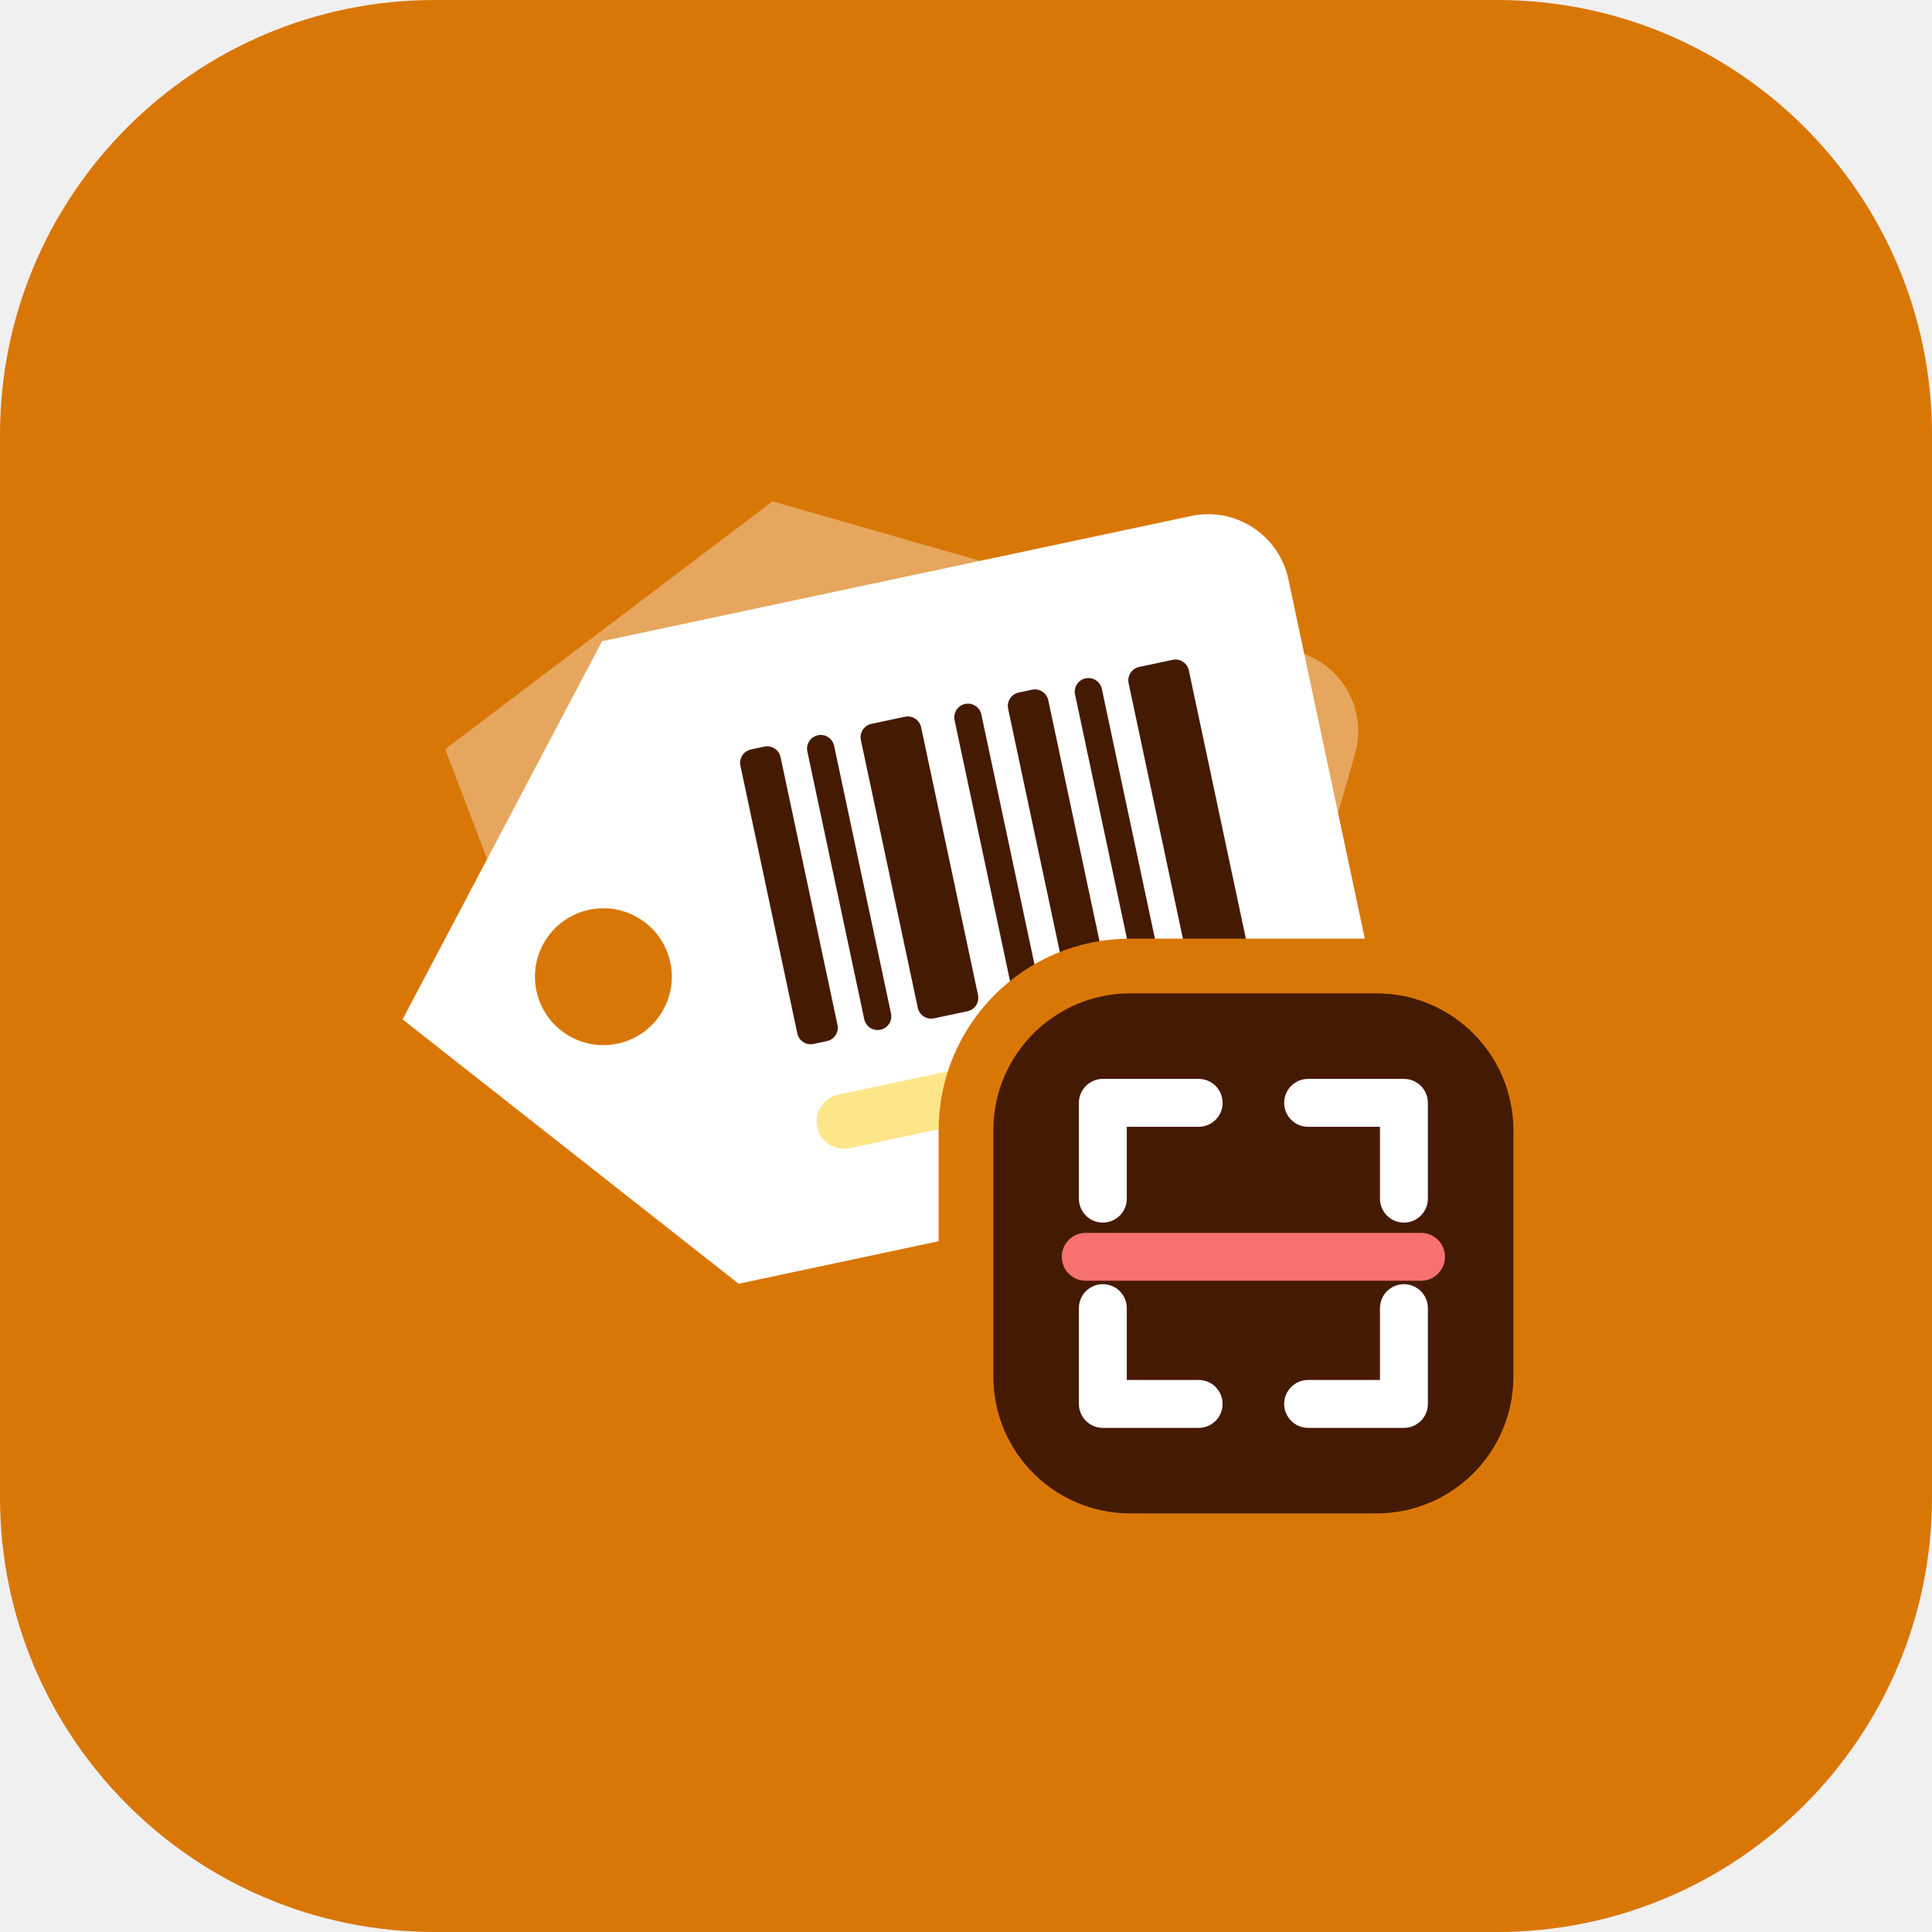
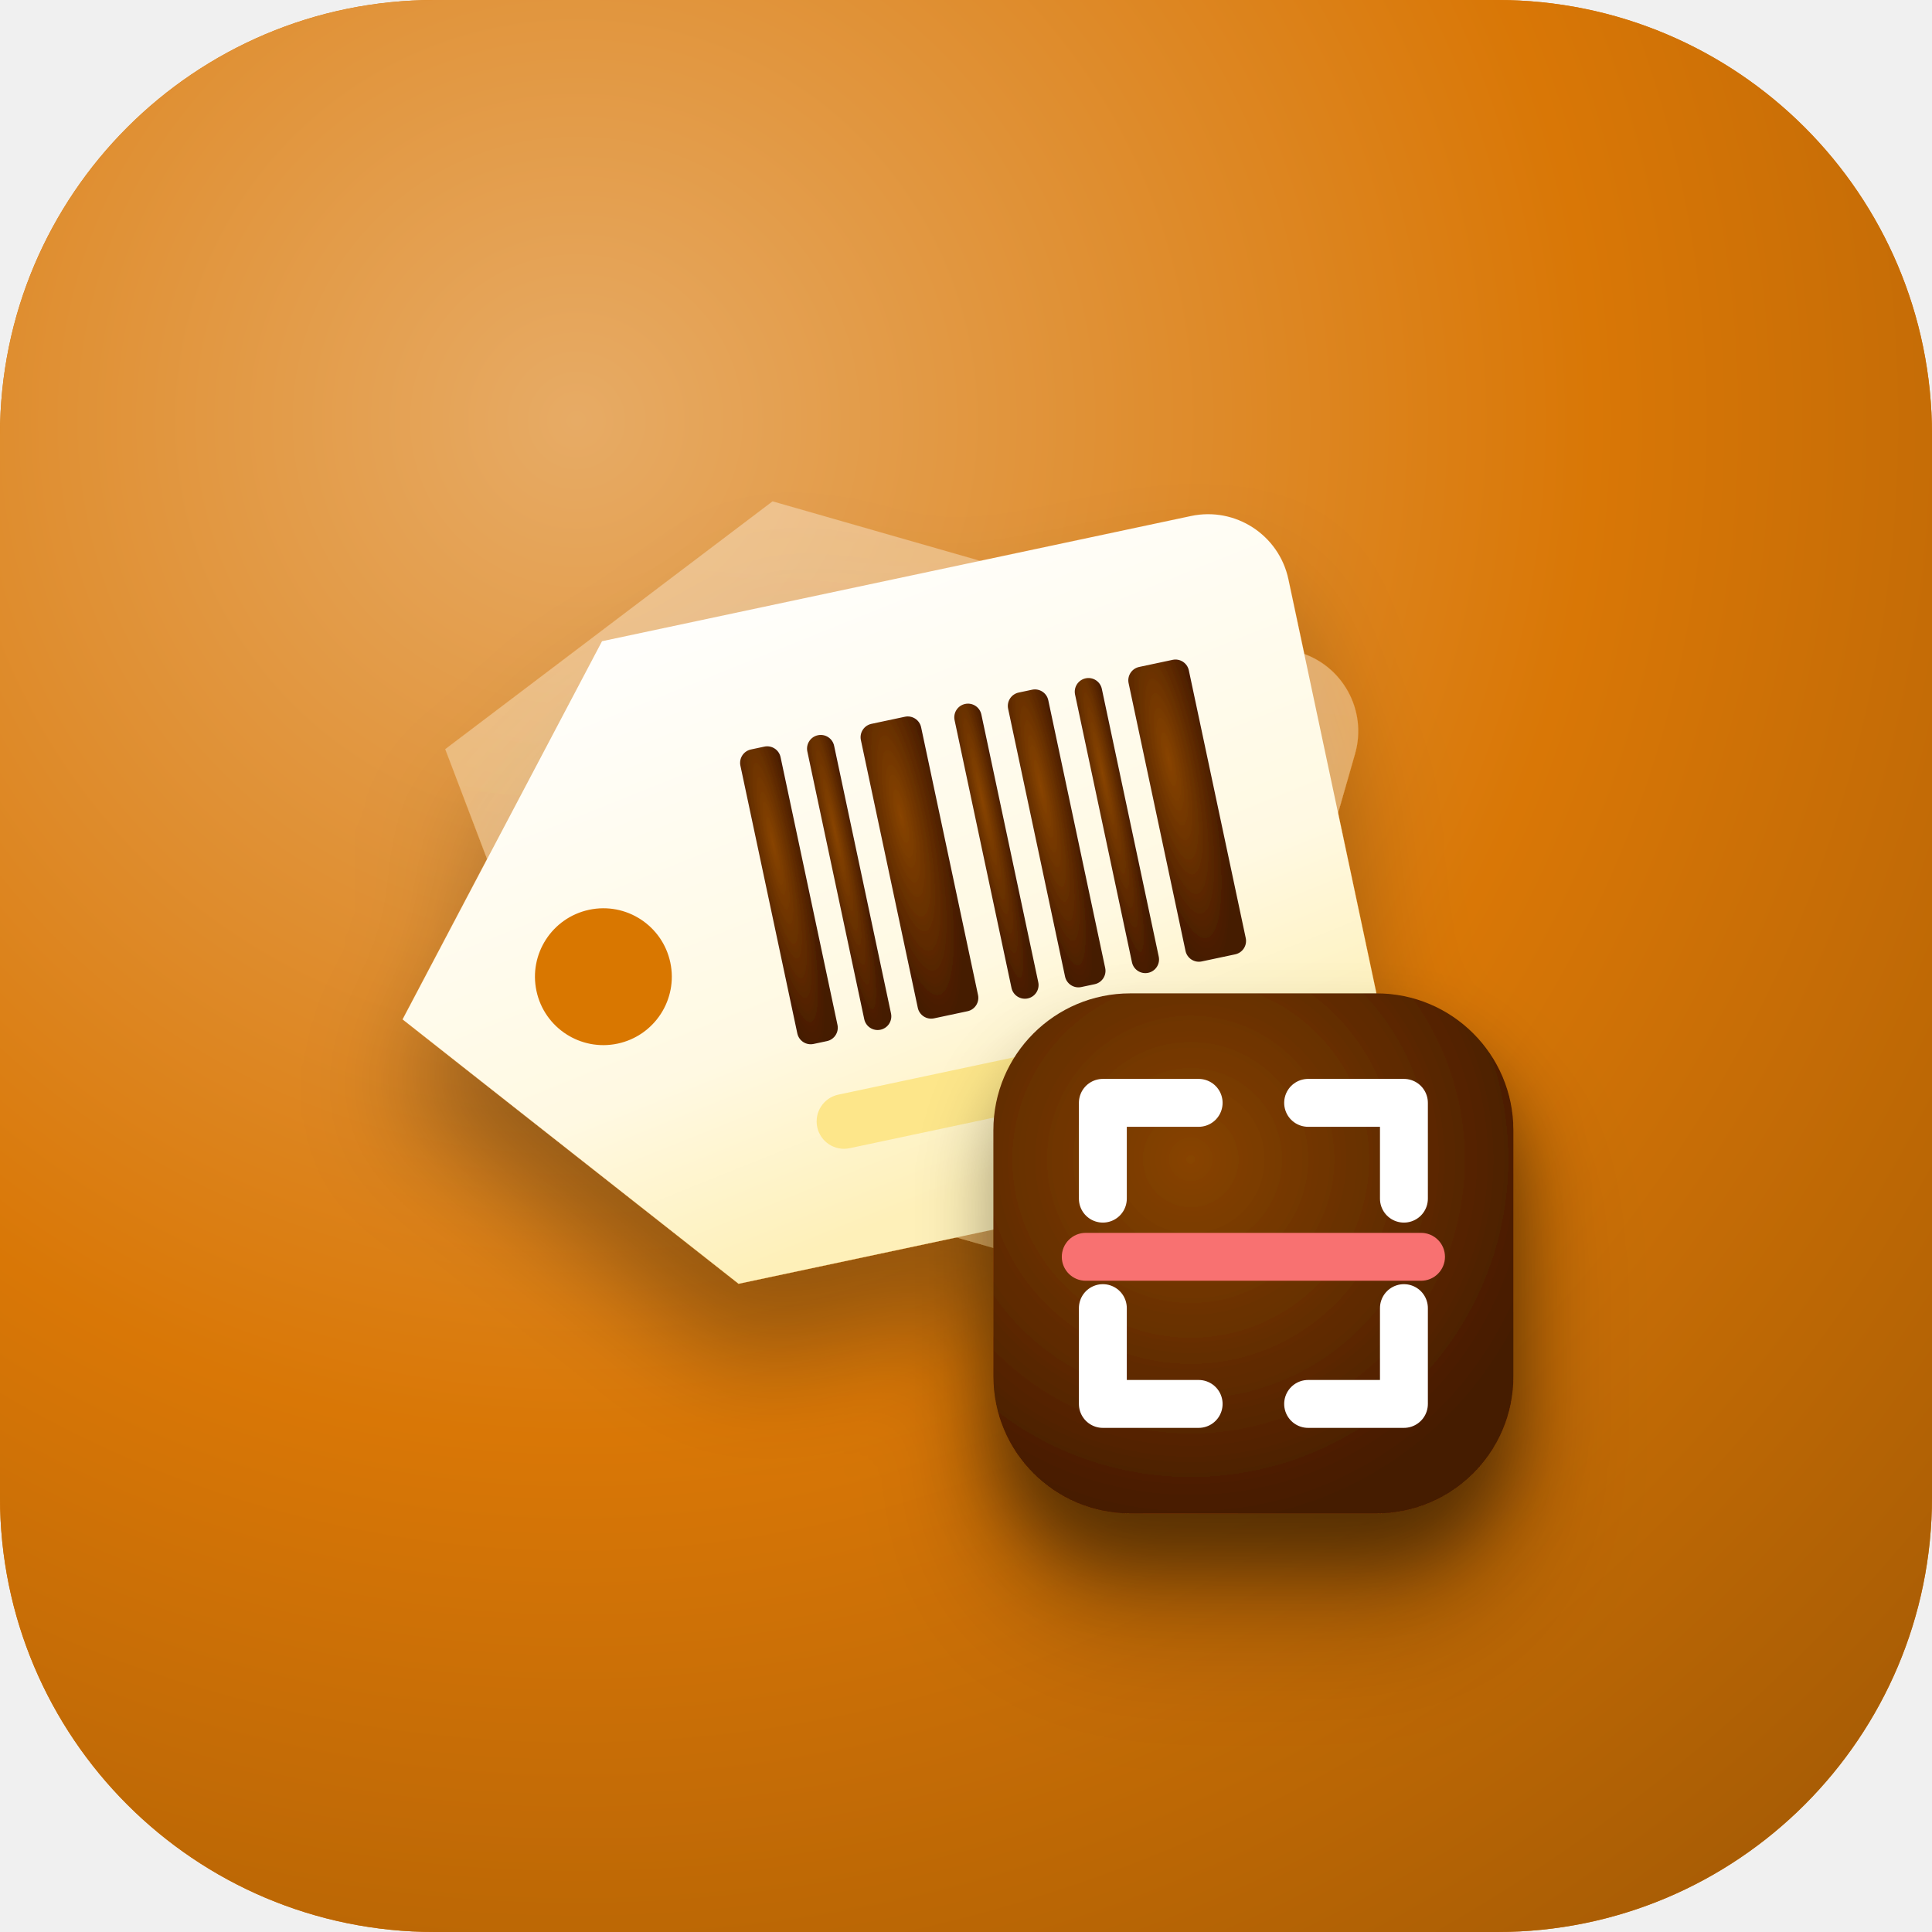
<svg xmlns="http://www.w3.org/2000/svg" viewBox="0 0 120 120">
+   <defs>
+     <radialGradient id="ventalibraF" cx="30%" cy="22%" r="95%">
+       <stop offset="0" stop-color="#e7ab65" />
+       <stop offset=".55" stop-color="#d97706" />
+       <stop offset="1" stop-color="#a95d05" />
+     </radialGradient>
+     <linearGradient id="ventalibraB" x1="0" y1="0" x2=".25" y2="1">
+       <stop offset="0" stop-color="#ffffff" />
+       <stop offset=".7" stop-color="#fff9e2" />
+       <stop offset="1" stop-color="#fef0b9" />
+     </linearGradient>
+     <radialGradient id="ventalibraO" cx="38%" cy="32%" r="70%">
+       <stop offset="0" stop-color="#884404" />
+       <stop offset="1" stop-color="#451a03" />
+     </radialGradient>
+     <radialGradient id="ventalibraA" cx="35%" cy="30%" r="75%">
+       <stop offset="0" stop-color="#fde68a" />
+       <stop offset=".6" stop-color="#fbbf24" />
+       <stop offset="1" stop-color="#f59e0b" />
+     </radialGradient>
+     <filter id="ventalibraS" x="-30%" y="-30%" width="160%" height="170%">
+       <feGaussianBlur in="SourceAlpha" stdDeviation="4" />
+       <feOffset dy="6" />
+       <feComponentTransfer>
+         <feFuncA type="linear" slope="0.32" />
+       </feComponentTransfer>
+       <feMerge>
+         <feMergeNode />
+         <feMergeNode in="SourceGraphic" />
+       </feMerge>
+     </filter>
+     <filter id="ventalibras" x="-40%" y="-40%" width="180%" height="190%">
+       <feGaussianBlur in="SourceAlpha" stdDeviation="2.6" />
+       <feOffset dy="3.5" />
+       <feComponentTransfer>
+         <feFuncA type="linear" slope="0.38" />
+       </feComponentTransfer>
+       <feMerge>
+         <feMergeNode />
+         <feMergeNode in="SourceGraphic" />
+       </feMerge>
+     </filter>
+   </defs>
  <rect width="120" height="120" rx="27" fill="#d97706" />
+   <rect width="120" height="120" rx="27" fill="url(#ventalibraF)" />
  <g transform="translate(9 9) scale(.85)">
-     <g transform="rotate(16 56 56)" opacity=".35">
-       <path d="M38 30h40a6 6 0 0 1 6 6v36a6 6 0 0 1-6 6H38L20 54z" fill="#ffffff" />
+     <g filter="url(#ventalibraS)">
+       <g transform="rotate(16 56 56)" opacity=".35">
+         <path d="M38 30h40a6 6 0 0 1 6 6v36a6 6 0 0 1-6 6H38L20 54z" fill="url(#ventalibraB)" />
+       </g>
+       <g transform="rotate(-12 56 56)">
+         <path d="M38 32h44a6 6 0 0 1 6 6v36a6 6 0 0 1-6 6H38L18 56z" fill="url(#ventalibraB)" />
+         <circle cx="33" cy="56" r="5" fill="#d97706" />
+         <rect x="46" y="42" width="3" height="22" rx="1" fill="url(#ventalibraO)" />
+         <rect x="51" y="42" width="2" height="22" rx="1" fill="url(#ventalibraO)" />
+         <rect x="55" y="42" width="4.5" height="22" rx="1" fill="url(#ventalibraO)" />
+         <rect x="62" y="42" width="2" height="22" rx="1" fill="url(#ventalibraO)" />
+         <rect x="66" y="42" width="3" height="22" rx="1" fill="url(#ventalibraO)" />
+         <rect x="71" y="42" width="2" height="22" rx="1" fill="url(#ventalibraO)" />
+         <rect x="75" y="42" width="4.5" height="22" rx="1" fill="url(#ventalibraO)" />
+         <rect x="46" y="68" width="18" height="4" rx="2" fill="#fde68a" />
+       </g>
+       <rect x="62" y="62" width="38" height="38" rx="10" fill="url(#ventalibraO)" filter="url(#ventalibras)" />
+       <path d="M70 77v-7h7M92 77v-7h-7M70 85v7h7M92 85v7h-7" fill="none" stroke="#ffffff" stroke-width="3.5" stroke-linecap="round" stroke-linejoin="round" />
+       <rect x="67" y="79.5" width="28" height="3.5" rx="1.75" fill="#f87171" />
    </g>
-     <g transform="rotate(-12 56 56)">
-       <path d="M38 32h44a6 6 0 0 1 6 6v36a6 6 0 0 1-6 6H38L18 56z" fill="#ffffff" />
-       <circle cx="33" cy="56" r="5" fill="#d97706" />
-       <rect x="46" y="42" width="3" height="22" rx="1" fill="#451a03" />
-       <rect x="51" y="42" width="2" height="22" rx="1" fill="#451a03" />
-       <rect x="55" y="42" width="4.5" height="22" rx="1" fill="#451a03" />
-       <rect x="62" y="42" width="2" height="22" rx="1" fill="#451a03" />
-       <rect x="66" y="42" width="3" height="22" rx="1" fill="#451a03" />
-       <rect x="71" y="42" width="2" height="22" rx="1" fill="#451a03" />
-       <rect x="75" y="42" width="4.5" height="22" rx="1" fill="#451a03" />
-       <rect x="46" y="68" width="18" height="4" rx="2" fill="#fde68a" />
-     </g>
-     <rect x="62" y="62" width="38" height="38" rx="10" fill="#451a03" stroke="#d97706" stroke-width="8" paint-order="stroke" stroke-linejoin="round" />
-     <path d="M70 77v-7h7M92 77v-7h-7M70 85v7h7M92 85v7h-7" fill="none" stroke="#ffffff" stroke-width="3.5" stroke-linecap="round" stroke-linejoin="round" />
-     <rect x="67" y="79.5" width="28" height="3.5" rx="1.75" fill="#f87171" />
  </g>
</svg>
